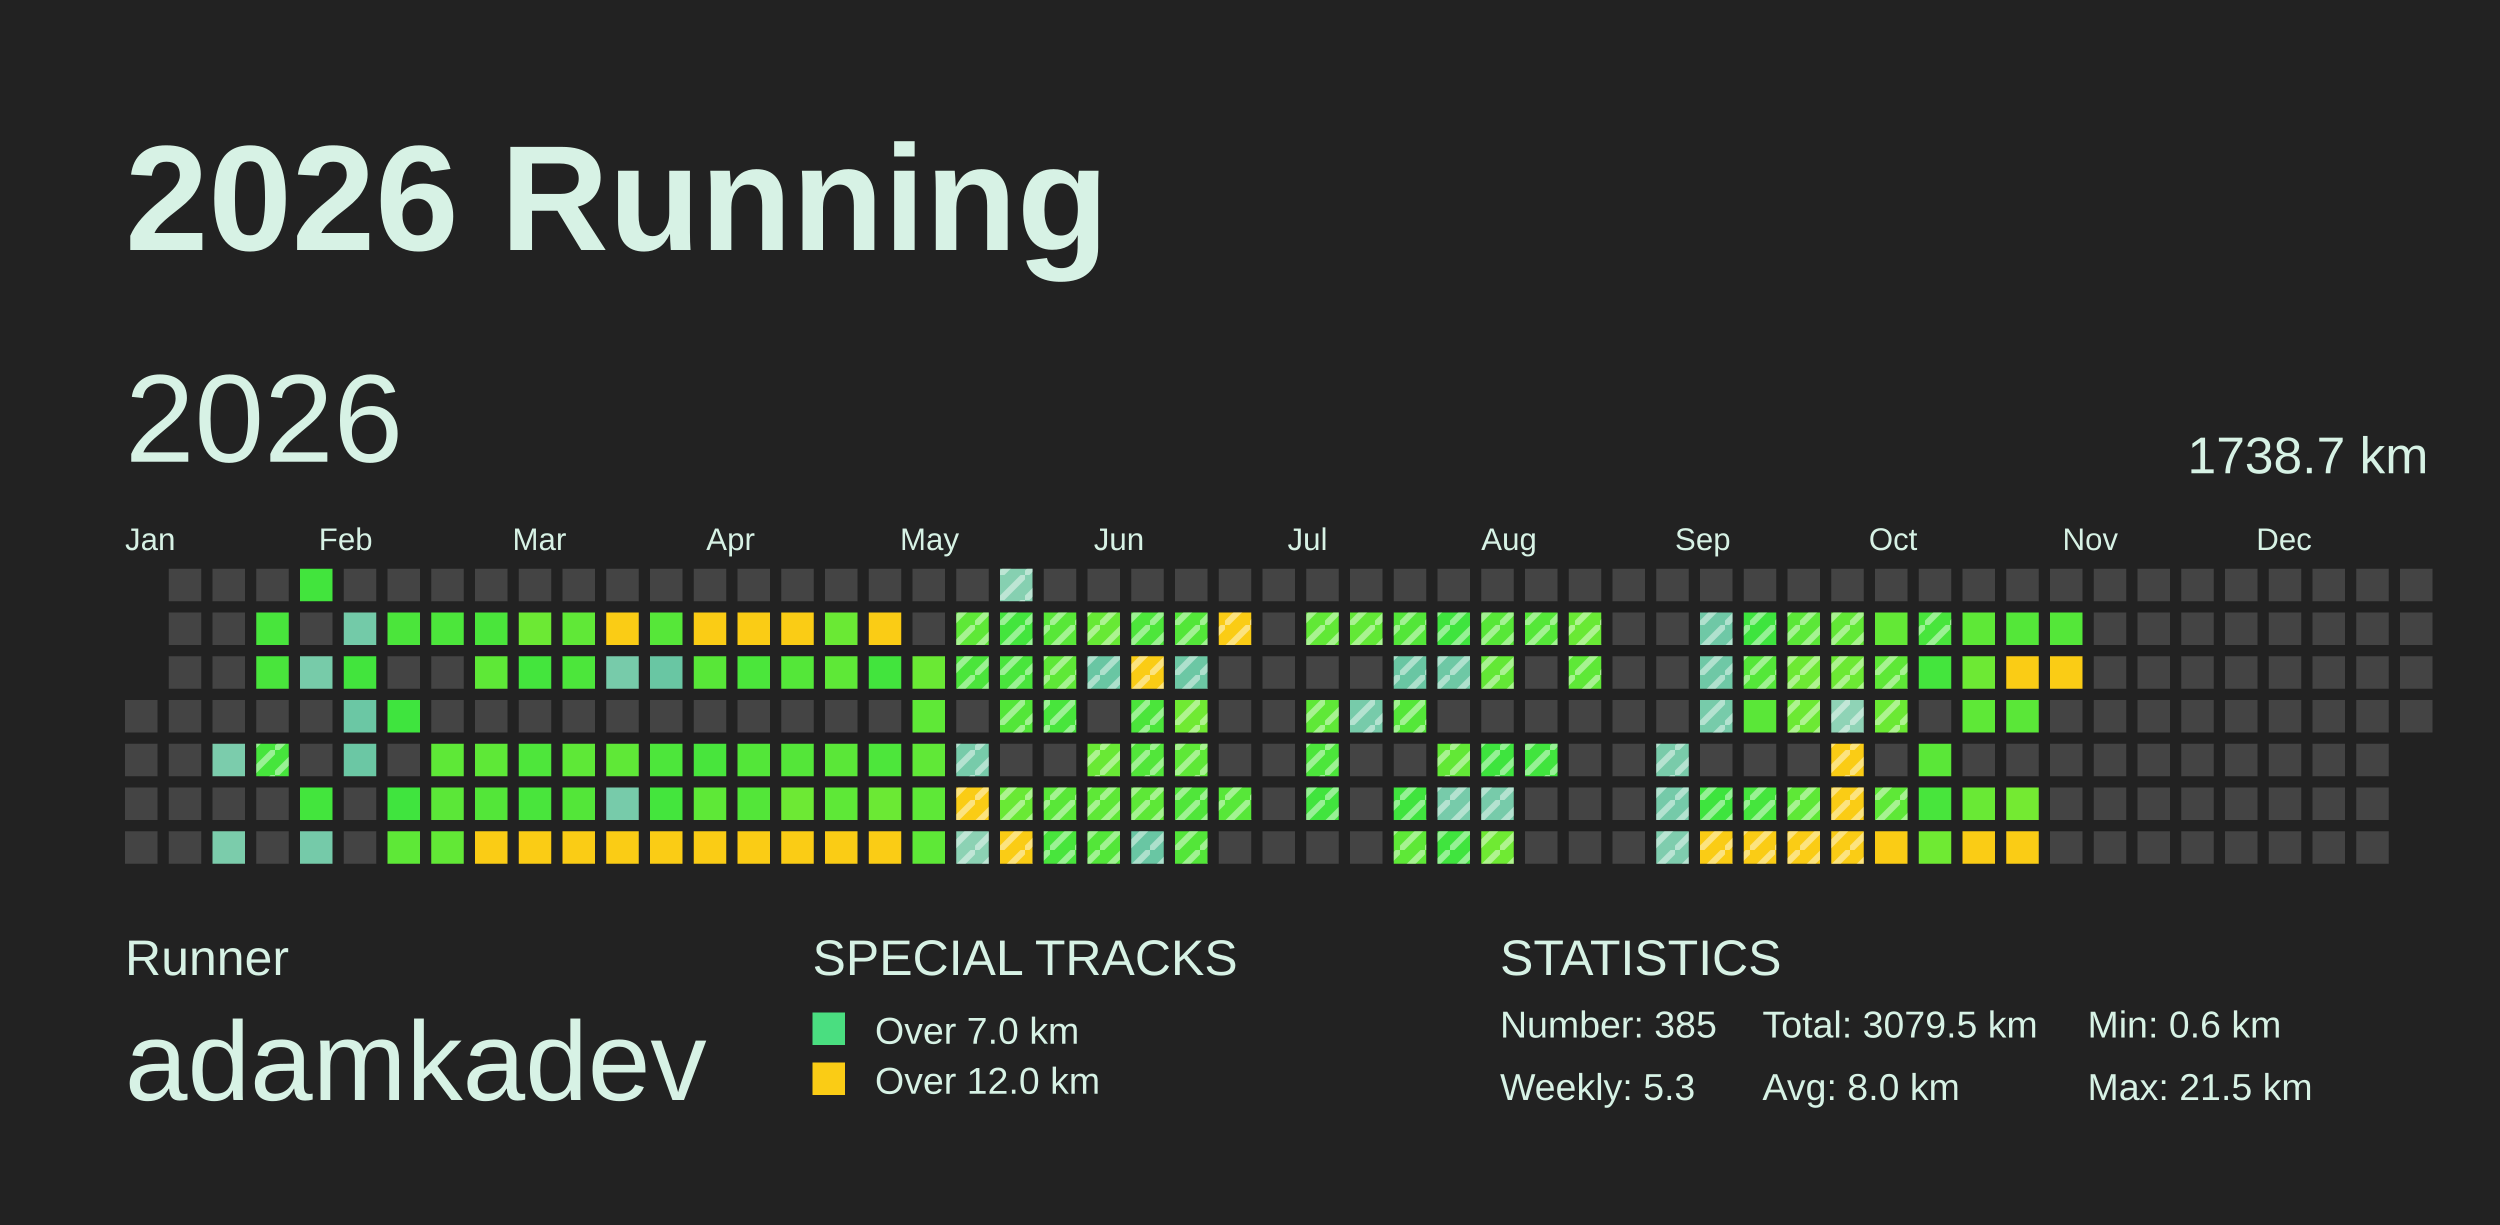
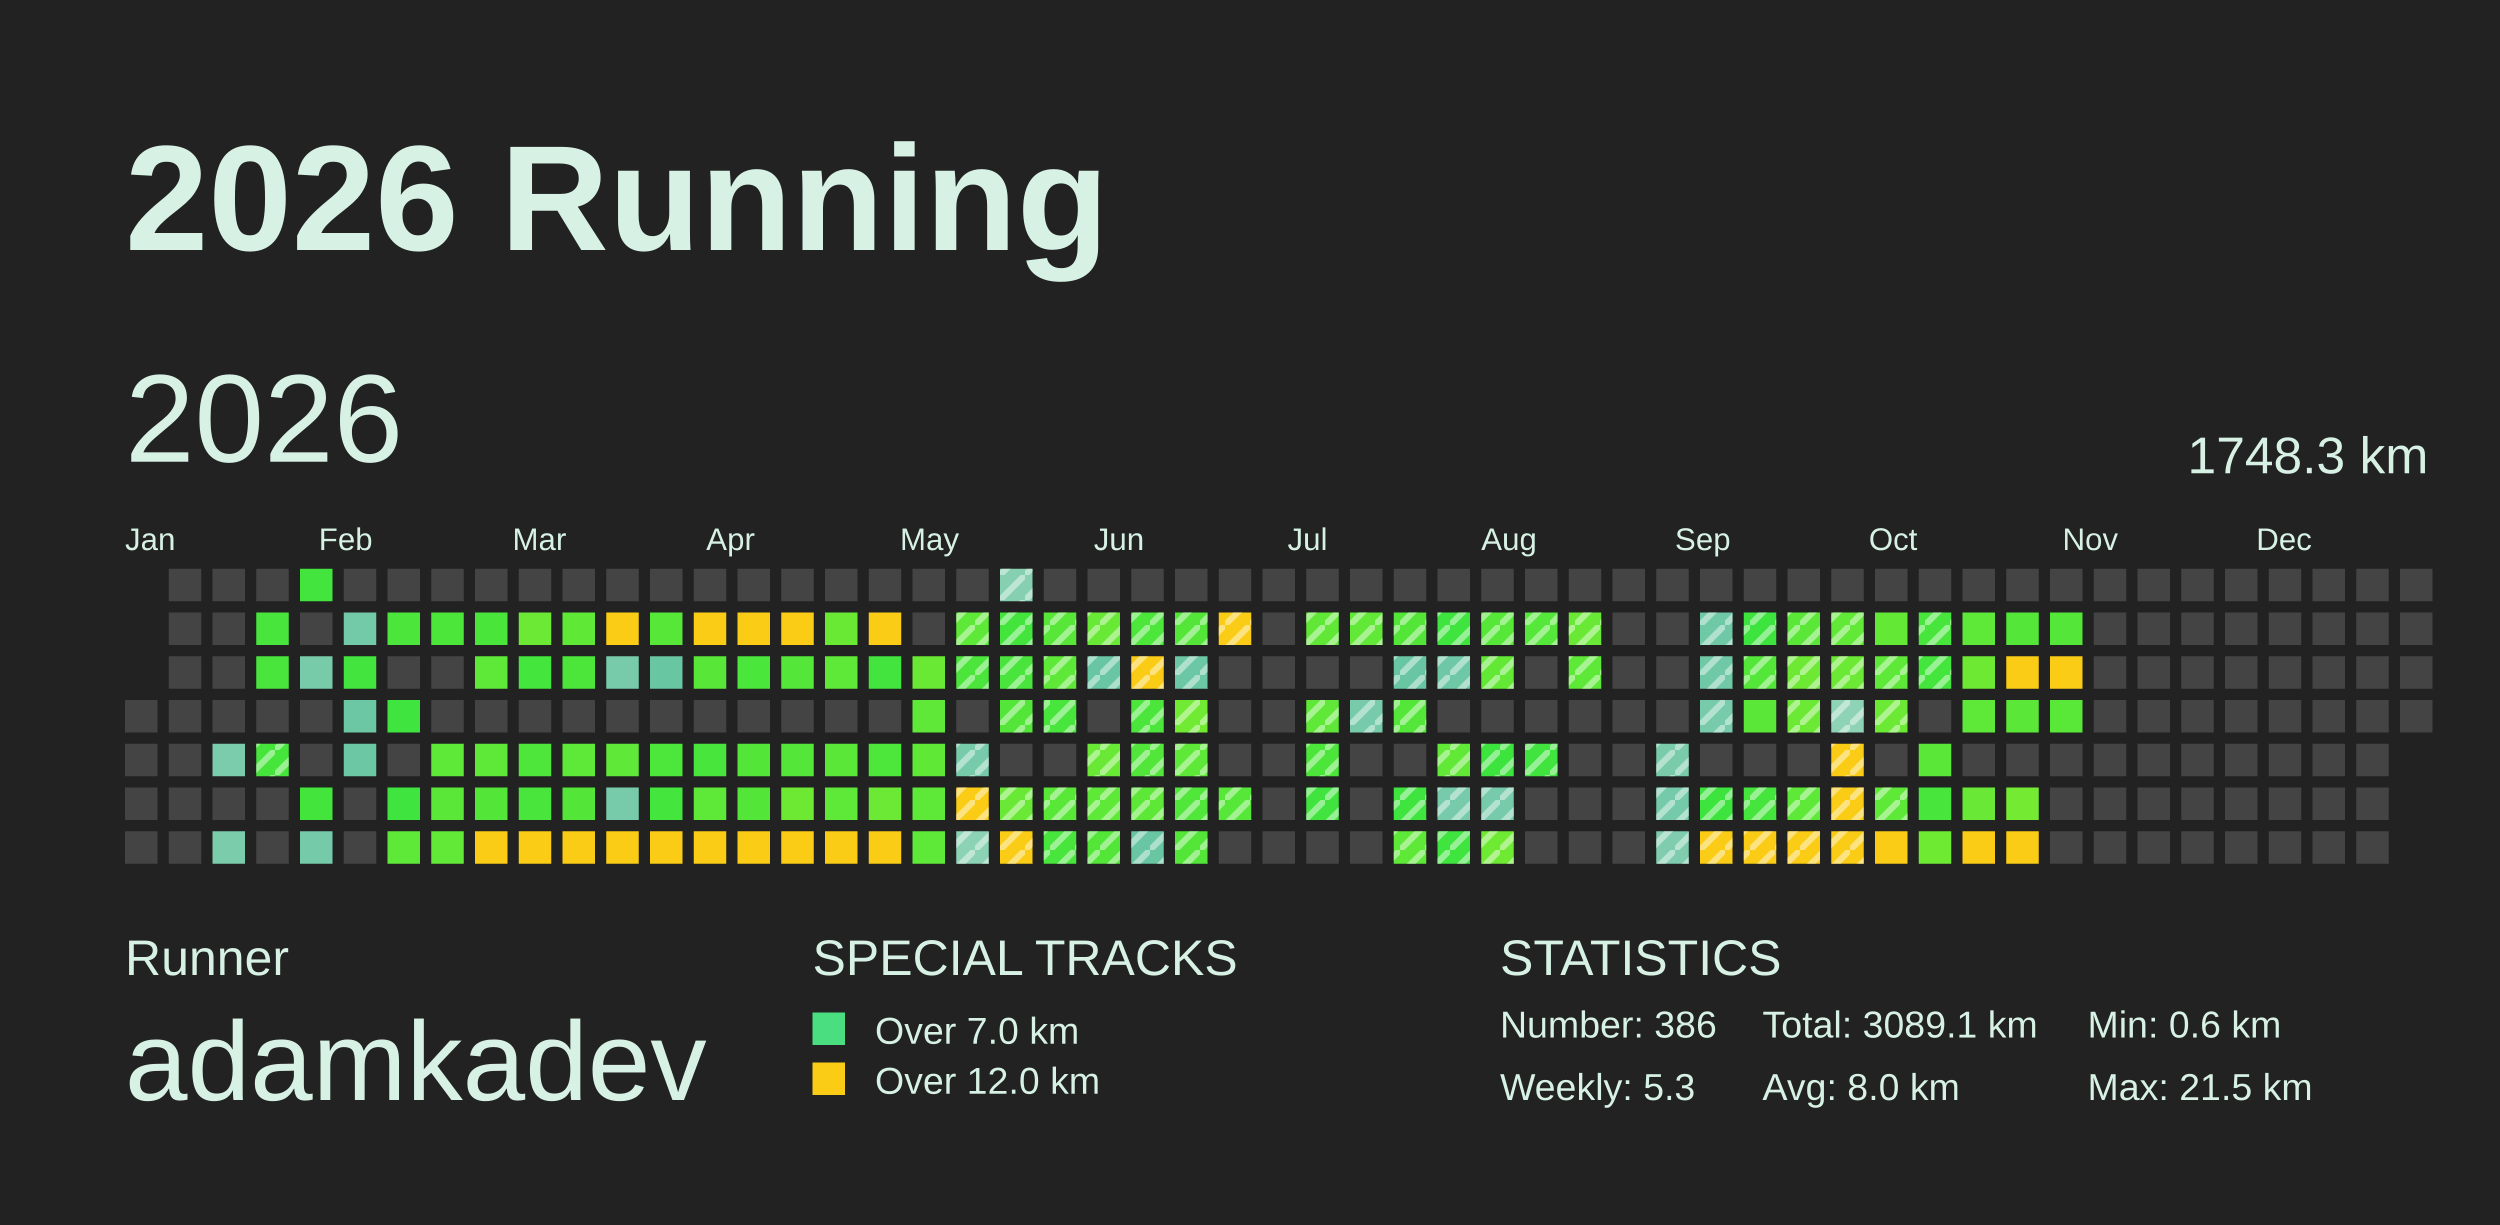
<svg xmlns="http://www.w3.org/2000/svg" baseProfile="full" height="98mm" version="1.1" viewBox="0,0,200,98" width="200mm">
  <defs>
    <pattern height="2" id="indoor-stripe" patternUnits="userSpaceOnUse" width="2">
      <line stroke="white" stroke-opacity="0.45" stroke-width="0.5" x1="0" x2="2" y1="2" y2="0" />
    </pattern>
  </defs>
  <rect fill="#222222" height="98" width="200" x="0" y="0" />
  <text fill="#D7F2E5" style="font-size:12px; font-family:Arial; font-weight:bold;" x="10" y="20">2026 Running</text>
  <text fill="#D7F2E5" style="font-size:4px; font-family:Arial" x="10" y="78">Runner</text>
  <text fill="#D7F2E5" style="font-size:9px; font-family:Arial" x="10" y="88">adamkadev</text>
  <text fill="#D7F2E5" style="font-size:4px; font-family:Arial" x="65" y="78">SPECIAL TRACKS</text>
  <rect fill="#4ADE80" height="2.6" width="2.6" x="65" y="81" />
  <text fill="#D7F2E5" style="font-size:3px; font-family:Arial" x="70" y="83.5">Over 7.0 km</text>
  <rect fill="#FACC15" height="2.6" width="2.6" x="65" y="85" />
  <text fill="#D7F2E5" style="font-size:3px; font-family:Arial" x="70" y="87.5">Over 12.0 km</text>
  <text fill="#D7F2E5" style="font-size:4px; font-family:Arial" x="120" y="78">STATISTICS</text>
-   <text fill="#D7F2E5" style="font-size:3px; font-family:Arial" x="120" y="83">Number: 385</text>
+   <text fill="#D7F2E5" style="font-size:3px; font-family:Arial" x="120" y="83">Number: 386</text>
  <text fill="#D7F2E5" style="font-size:3px; font-family:Arial" x="120" y="88">Weekly: 5.3</text>
-   <text fill="#D7F2E5" style="font-size:3px; font-family:Arial" x="141" y="83">Total: 3079.5 km</text>
+   <text fill="#D7F2E5" style="font-size:3px; font-family:Arial" x="141" y="83">Total: 3089.1 km</text>
  <text fill="#D7F2E5" style="font-size:3px; font-family:Arial" x="141" y="88">Avg: 8.0 km</text>
  <text fill="#D7F2E5" style="font-size:3px; font-family:Arial" x="167" y="83">Min: 0.6 km</text>
  <text fill="#D7F2E5" style="font-size:3px; font-family:Arial" x="167" y="88">Max: 21.5 km</text>
  <text dominant-baseline="hanging" fill="#D7F2E5" style="font-size:10.0px; font-family:Arial;" x="10" y="30">2026</text>
-   <text dominant-baseline="hanging" fill="#D7F2E5" style="font-size:4.125px; font-family:Arial;" x="175" y="35">1738.7 km</text>
+   <text dominant-baseline="hanging" fill="#D7F2E5" style="font-size:4.125px; font-family:Arial;" x="175" y="35">1748.3 km</text>
  <text fill="#D7F2E5" style="font-size:2.5px; font-family:Arial" x="10.0" y="44">Jan</text>
  <text fill="#D7F2E5" style="font-size:2.5px; font-family:Arial" x="25.5" y="44">Feb</text>
  <text fill="#D7F2E5" style="font-size:2.5px; font-family:Arial" x="41.0" y="44">Mar</text>
  <text fill="#D7F2E5" style="font-size:2.5px; font-family:Arial" x="56.5" y="44">Apr</text>
  <text fill="#D7F2E5" style="font-size:2.5px; font-family:Arial" x="72.0" y="44">May</text>
  <text fill="#D7F2E5" style="font-size:2.5px; font-family:Arial" x="87.5" y="44">Jun</text>
  <text fill="#D7F2E5" style="font-size:2.5px; font-family:Arial" x="103.0" y="44">Jul</text>
  <text fill="#D7F2E5" style="font-size:2.5px; font-family:Arial" x="118.5" y="44">Aug</text>
  <text fill="#D7F2E5" style="font-size:2.5px; font-family:Arial" x="134.0" y="44">Sep</text>
  <text fill="#D7F2E5" style="font-size:2.5px; font-family:Arial" x="149.5" y="44">Oct</text>
  <text fill="#D7F2E5" style="font-size:2.5px; font-family:Arial" x="165.0" y="44">Nov</text>
  <text fill="#D7F2E5" style="font-size:2.5px; font-family:Arial" x="180.5" y="44">Dec</text>
  <rect fill="#444444" height="2.6" width="2.6" x="10.0" y="56.0" />
  <rect fill="#444444" height="2.6" width="2.6" x="10.0" y="59.5" />
  <rect fill="#444444" height="2.6" width="2.6" x="10.0" y="63.0" />
  <rect fill="#444444" height="2.6" width="2.6" x="10.0" y="66.5" />
  <rect fill="#444444" height="2.6" width="2.6" x="13.5" y="45.5" />
  <rect fill="#444444" height="2.6" width="2.6" x="13.5" y="49.0" />
  <rect fill="#444444" height="2.6" width="2.6" x="13.5" y="52.5" />
  <rect fill="#444444" height="2.6" width="2.6" x="13.5" y="56.0" />
  <rect fill="#444444" height="2.6" width="2.6" x="13.5" y="59.5" />
  <rect fill="#444444" height="2.6" width="2.6" x="13.5" y="63.0" />
  <rect fill="#444444" height="2.6" width="2.6" x="13.5" y="66.5" />
  <rect fill="#444444" height="2.6" width="2.6" x="17.0" y="45.5" />
  <rect fill="#444444" height="2.6" width="2.6" x="17.0" y="49.0" />
  <rect fill="#444444" height="2.6" width="2.6" x="17.0" y="52.5" />
  <rect fill="#444444" height="2.6" width="2.6" x="17.0" y="56.0" />
  <rect fill="#7bccac" height="2.6" width="2.6" x="17.0" y="59.5" />
  <rect fill="#444444" height="2.6" width="2.6" x="17.0" y="63.0" />
  <rect fill="#7bccab" height="2.6" width="2.6" x="17.0" y="66.5" />
  <rect fill="#444444" height="2.6" width="2.6" x="20.5" y="45.5" />
  <rect fill="#48e53c" height="2.6" width="2.6" x="20.5" y="49.0" />
  <rect fill="#49e53c" height="2.6" width="2.6" x="20.5" y="52.5" />
  <rect fill="#444444" height="2.6" width="2.6" x="20.5" y="56.0" />
  <rect fill="#46e53c" height="2.6" width="2.6" x="20.5" y="59.5" />
  <rect fill="url(#indoor-stripe)" height="2.6" style="pointer-events: none;" width="2.6" x="20.5" y="59.5" />
  <rect fill="#444444" height="2.6" width="2.6" x="20.5" y="63.0" />
  <rect fill="#444444" height="2.6" width="2.6" x="20.5" y="66.5" />
  <rect fill="#42e43d" height="2.6" width="2.6" x="24.0" y="45.5" />
  <rect fill="#444444" height="2.6" width="2.6" x="24.0" y="49.0" />
  <rect fill="#77cba9" height="2.6" width="2.6" x="24.0" y="52.5" />
  <rect fill="#444444" height="2.6" width="2.6" x="24.0" y="56.0" />
  <rect fill="#444444" height="2.6" width="2.6" x="24.0" y="59.5" />
  <rect fill="#43e53d" height="2.6" width="2.6" x="24.0" y="63.0" />
  <rect fill="#75caa9" height="2.6" width="2.6" x="24.0" y="66.5" />
  <rect fill="#444444" height="2.6" width="2.6" x="27.5" y="45.5" />
  <rect fill="#73caa8" height="2.6" width="2.6" x="27.5" y="49.0" />
  <rect fill="#42e43d" height="2.6" width="2.6" x="27.5" y="52.5" />
  <rect fill="#6bc7a4" height="2.6" width="2.6" x="27.5" y="56.0" />
  <rect fill="#6bc7a4" height="2.6" width="2.6" x="27.5" y="59.5" />
  <rect fill="#444444" height="2.6" width="2.6" x="27.5" y="63.0" />
  <rect fill="#444444" height="2.6" width="2.6" x="27.5" y="66.5" />
  <rect fill="#444444" height="2.6" width="2.6" x="31.0" y="45.5" />
  <rect fill="#4be53b" height="2.6" width="2.6" x="31.0" y="49.0" />
  <rect fill="#444444" height="2.6" width="2.6" x="31.0" y="52.5" />
  <rect fill="#3fe43e" height="2.6" width="2.6" x="31.0" y="56.0" />
  <rect fill="#444444" height="2.6" width="2.6" x="31.0" y="59.5" />
  <rect fill="#40e43e" height="2.6" width="2.6" x="31.0" y="63.0" />
  <rect fill="#5ee837" height="2.6" width="2.6" x="31.0" y="66.5" />
  <rect fill="#444444" height="2.6" width="2.6" x="34.5" y="45.5" />
  <rect fill="#4ce63b" height="2.6" width="2.6" x="34.5" y="49.0" />
  <rect fill="#444444" height="2.6" width="2.6" x="34.5" y="52.5" />
  <rect fill="#444444" height="2.6" width="2.6" x="34.5" y="56.0" />
  <rect fill="#5ee837" height="2.6" width="2.6" x="34.5" y="59.5" />
  <rect fill="#5be738" height="2.6" width="2.6" x="34.5" y="63.0" />
  <rect fill="#62e836" height="2.6" width="2.6" x="34.5" y="66.5" />
  <rect fill="#444444" height="2.6" width="2.6" x="38.0" y="45.5" />
  <rect fill="#4ae53b" height="2.6" width="2.6" x="38.0" y="49.0" />
  <rect fill="#5ee837" height="2.6" width="2.6" x="38.0" y="52.5" />
  <rect fill="#444444" height="2.6" width="2.6" x="38.0" y="56.0" />
  <rect fill="#5ee837" height="2.6" width="2.6" x="38.0" y="59.5" />
  <rect fill="#53e639" height="2.6" width="2.6" x="38.0" y="63.0" />
  <rect fill="#FACC15" height="2.6" width="2.6" x="38.0" y="66.5" />
  <rect fill="#444444" height="2.6" width="2.6" x="41.5" y="45.5" />
  <rect fill="#6ce934" height="2.6" width="2.6" x="41.5" y="49.0" />
  <rect fill="#44e53d" height="2.6" width="2.6" x="41.5" y="52.5" />
  <rect fill="#444444" height="2.6" width="2.6" x="41.5" y="56.0" />
  <rect fill="#4ee63b" height="2.6" width="2.6" x="41.5" y="59.5" />
  <rect fill="#49e53c" height="2.6" width="2.6" x="41.5" y="63.0" />
  <rect fill="#FACC15" height="2.6" width="2.6" x="41.5" y="66.5" />
  <rect fill="#444444" height="2.6" width="2.6" x="45.0" y="45.5" />
  <rect fill="#60e837" height="2.6" width="2.6" x="45.0" y="49.0" />
  <rect fill="#4ce63b" height="2.6" width="2.6" x="45.0" y="52.5" />
  <rect fill="#444444" height="2.6" width="2.6" x="45.0" y="56.0" />
  <rect fill="#5ee837" height="2.6" width="2.6" x="45.0" y="59.5" />
  <rect fill="#53e639" height="2.6" width="2.6" x="45.0" y="63.0" />
  <rect fill="#FACC15" height="2.6" width="2.6" x="45.0" y="66.5" />
  <rect fill="#444444" height="2.6" width="2.6" x="48.5" y="45.5" />
  <rect fill="#FACC15" height="2.6" width="2.6" x="48.5" y="49.0" />
  <rect fill="#77cbaa" height="2.6" width="2.6" x="48.5" y="52.5" />
  <rect fill="#444444" height="2.6" width="2.6" x="48.5" y="56.0" />
  <rect fill="#5fe837" height="2.6" width="2.6" x="48.5" y="59.5" />
  <rect fill="#77cbaa" height="2.6" width="2.6" x="48.5" y="63.0" />
  <rect fill="#FACC15" height="2.6" width="2.6" x="48.5" y="66.5" />
  <rect fill="#444444" height="2.6" width="2.6" x="52.0" y="45.5" />
  <rect fill="#56e739" height="2.6" width="2.6" x="52.0" y="49.0" />
  <rect fill="#69c6a3" height="2.6" width="2.6" x="52.0" y="52.5" />
  <rect fill="#444444" height="2.6" width="2.6" x="52.0" y="56.0" />
  <rect fill="#4de63b" height="2.6" width="2.6" x="52.0" y="59.5" />
  <rect fill="#44e53d" height="2.6" width="2.6" x="52.0" y="63.0" />
  <rect fill="#FACC15" height="2.6" width="2.6" x="52.0" y="66.5" />
  <rect fill="#444444" height="2.6" width="2.6" x="55.5" y="45.5" />
  <rect fill="#FACC15" height="2.6" width="2.6" x="55.5" y="49.0" />
  <rect fill="#58e738" height="2.6" width="2.6" x="55.5" y="52.5" />
  <rect fill="#444444" height="2.6" width="2.6" x="55.5" y="56.0" />
  <rect fill="#48e53c" height="2.6" width="2.6" x="55.5" y="59.5" />
  <rect fill="#5ee837" height="2.6" width="2.6" x="55.5" y="63.0" />
  <rect fill="#FACC15" height="2.6" width="2.6" x="55.5" y="66.5" />
  <rect fill="#444444" height="2.6" width="2.6" x="59.0" y="45.5" />
  <rect fill="#FACC15" height="2.6" width="2.6" x="59.0" y="49.0" />
  <rect fill="#4be63b" height="2.6" width="2.6" x="59.0" y="52.5" />
  <rect fill="#444444" height="2.6" width="2.6" x="59.0" y="56.0" />
  <rect fill="#53e639" height="2.6" width="2.6" x="59.0" y="59.5" />
  <rect fill="#53e639" height="2.6" width="2.6" x="59.0" y="63.0" />
  <rect fill="#FACC15" height="2.6" width="2.6" x="59.0" y="66.5" />
  <rect fill="#444444" height="2.6" width="2.6" x="62.5" y="45.5" />
  <rect fill="#FACC15" height="2.6" width="2.6" x="62.5" y="49.0" />
  <rect fill="#54e739" height="2.6" width="2.6" x="62.5" y="52.5" />
  <rect fill="#444444" height="2.6" width="2.6" x="62.5" y="56.0" />
  <rect fill="#54e639" height="2.6" width="2.6" x="62.5" y="59.5" />
  <rect fill="#6de934" height="2.6" width="2.6" x="62.5" y="63.0" />
  <rect fill="#FACC15" height="2.6" width="2.6" x="62.5" y="66.5" />
  <rect fill="#444444" height="2.6" width="2.6" x="66.0" y="45.5" />
  <rect fill="#6ae934" height="2.6" width="2.6" x="66.0" y="49.0" />
  <rect fill="#5ee837" height="2.6" width="2.6" x="66.0" y="52.5" />
  <rect fill="#444444" height="2.6" width="2.6" x="66.0" y="56.0" />
  <rect fill="#5ae738" height="2.6" width="2.6" x="66.0" y="59.5" />
  <rect fill="#5ee837" height="2.6" width="2.6" x="66.0" y="63.0" />
  <rect fill="#FACC15" height="2.6" width="2.6" x="66.0" y="66.5" />
  <rect fill="#444444" height="2.6" width="2.6" x="69.5" y="45.5" />
  <rect fill="#FACC15" height="2.6" width="2.6" x="69.5" y="49.0" />
  <rect fill="#42e43d" height="2.6" width="2.6" x="69.5" y="52.5" />
  <rect fill="#444444" height="2.6" width="2.6" x="69.5" y="56.0" />
  <rect fill="#4de63b" height="2.6" width="2.6" x="69.5" y="59.5" />
  <rect fill="#6be934" height="2.6" width="2.6" x="69.5" y="63.0" />
  <rect fill="#FACC15" height="2.6" width="2.6" x="69.5" y="66.5" />
  <rect fill="#444444" height="2.6" width="2.6" x="73.0" y="45.5" />
  <rect fill="#444444" height="2.6" width="2.6" x="73.0" y="49.0" />
  <rect fill="#6ae934" height="2.6" width="2.6" x="73.0" y="52.5" />
  <rect fill="#5fe837" height="2.6" width="2.6" x="73.0" y="56.0" />
  <rect fill="#60e837" height="2.6" width="2.6" x="73.0" y="59.5" />
  <rect fill="#5ee837" height="2.6" width="2.6" x="73.0" y="63.0" />
  <rect fill="#5ee837" height="2.6" width="2.6" x="73.0" y="66.5" />
  <rect fill="#444444" height="2.6" width="2.6" x="76.5" y="45.5" />
  <rect fill="#5ee837" height="2.6" width="2.6" x="76.5" y="49.0" />
  <rect fill="url(#indoor-stripe)" height="2.6" style="pointer-events: none;" width="2.6" x="76.5" y="49.0" />
  <rect fill="#4be53b" height="2.6" width="2.6" x="76.5" y="52.5" />
  <rect fill="url(#indoor-stripe)" height="2.6" style="pointer-events: none;" width="2.6" x="76.5" y="52.5" />
  <rect fill="#444444" height="2.6" width="2.6" x="76.5" y="56.0" />
  <rect fill="#77cbaa" height="2.6" width="2.6" x="76.5" y="59.5" />
  <rect fill="url(#indoor-stripe)" height="2.6" style="pointer-events: none;" width="2.6" x="76.5" y="59.5" />
  <rect fill="#FACC15" height="2.6" width="2.6" x="76.5" y="63.0" />
  <rect fill="url(#indoor-stripe)" height="2.6" style="pointer-events: none;" width="2.6" x="76.5" y="63.0" />
  <rect fill="#8cd2b4" height="2.6" width="2.6" x="76.5" y="66.5" />
  <rect fill="url(#indoor-stripe)" height="2.6" style="pointer-events: none;" width="2.6" x="76.5" y="66.5" />
  <rect fill="#86d0b1" height="2.6" width="2.6" x="80.0" y="45.5" />
  <rect fill="url(#indoor-stripe)" height="2.6" style="pointer-events: none;" width="2.6" x="80.0" y="45.5" />
  <rect fill="#43e53d" height="2.6" width="2.6" x="80.0" y="49.0" />
  <rect fill="url(#indoor-stripe)" height="2.6" style="pointer-events: none;" width="2.6" x="80.0" y="49.0" />
  <rect fill="#49e53c" height="2.6" width="2.6" x="80.0" y="52.5" />
  <rect fill="url(#indoor-stripe)" height="2.6" style="pointer-events: none;" width="2.6" x="80.0" y="52.5" />
  <rect fill="#53e639" height="2.6" width="2.6" x="80.0" y="56.0" />
  <rect fill="url(#indoor-stripe)" height="2.6" style="pointer-events: none;" width="2.6" x="80.0" y="56.0" />
  <rect fill="#444444" height="2.6" width="2.6" x="80.0" y="59.5" />
  <rect fill="#69e935" height="2.6" width="2.6" x="80.0" y="63.0" />
  <rect fill="url(#indoor-stripe)" height="2.6" style="pointer-events: none;" width="2.6" x="80.0" y="63.0" />
  <rect fill="#FACC15" height="2.6" width="2.6" x="80.0" y="66.5" />
  <rect fill="url(#indoor-stripe)" height="2.6" style="pointer-events: none;" width="2.6" x="80.0" y="66.5" />
  <rect fill="#444444" height="2.6" width="2.6" x="83.5" y="45.5" />
  <rect fill="#58e738" height="2.6" width="2.6" x="83.5" y="49.0" />
  <rect fill="url(#indoor-stripe)" height="2.6" style="pointer-events: none;" width="2.6" x="83.5" y="49.0" />
  <rect fill="#5ee837" height="2.6" width="2.6" x="83.5" y="52.5" />
  <rect fill="url(#indoor-stripe)" height="2.6" style="pointer-events: none;" width="2.6" x="83.5" y="52.5" />
  <rect fill="#48e53c" height="2.6" width="2.6" x="83.5" y="56.0" />
  <rect fill="url(#indoor-stripe)" height="2.6" style="pointer-events: none;" width="2.6" x="83.5" y="56.0" />
  <rect fill="#444444" height="2.6" width="2.6" x="83.5" y="59.5" />
  <rect fill="#59e738" height="2.6" width="2.6" x="83.5" y="63.0" />
  <rect fill="url(#indoor-stripe)" height="2.6" style="pointer-events: none;" width="2.6" x="83.5" y="63.0" />
  <rect fill="#48e53c" height="2.6" width="2.6" x="83.5" y="66.5" />
  <rect fill="url(#indoor-stripe)" height="2.6" style="pointer-events: none;" width="2.6" x="83.5" y="66.5" />
  <rect fill="#444444" height="2.6" width="2.6" x="87.0" y="45.5" />
  <rect fill="#67e935" height="2.6" width="2.6" x="87.0" y="49.0" />
  <rect fill="url(#indoor-stripe)" height="2.6" style="pointer-events: none;" width="2.6" x="87.0" y="49.0" />
  <rect fill="#69c6a3" height="2.6" width="2.6" x="87.0" y="52.5" />
  <rect fill="url(#indoor-stripe)" height="2.6" style="pointer-events: none;" width="2.6" x="87.0" y="52.5" />
  <rect fill="#444444" height="2.6" width="2.6" x="87.0" y="56.0" />
  <rect fill="#69e935" height="2.6" width="2.6" x="87.0" y="59.5" />
  <rect fill="url(#indoor-stripe)" height="2.6" style="pointer-events: none;" width="2.6" x="87.0" y="59.5" />
  <rect fill="#5ee837" height="2.6" width="2.6" x="87.0" y="63.0" />
  <rect fill="url(#indoor-stripe)" height="2.6" style="pointer-events: none;" width="2.6" x="87.0" y="63.0" />
  <rect fill="#53e639" height="2.6" width="2.6" x="87.0" y="66.5" />
  <rect fill="url(#indoor-stripe)" height="2.6" style="pointer-events: none;" width="2.6" x="87.0" y="66.5" />
  <rect fill="#444444" height="2.6" width="2.6" x="90.5" y="45.5" />
  <rect fill="#4de63b" height="2.6" width="2.6" x="90.5" y="49.0" />
  <rect fill="url(#indoor-stripe)" height="2.6" style="pointer-events: none;" width="2.6" x="90.5" y="49.0" />
  <rect fill="#FACC15" height="2.6" width="2.6" x="90.5" y="52.5" />
  <rect fill="url(#indoor-stripe)" height="2.6" style="pointer-events: none;" width="2.6" x="90.5" y="52.5" />
  <rect fill="#4be53b" height="2.6" width="2.6" x="90.5" y="56.0" />
  <rect fill="url(#indoor-stripe)" height="2.6" style="pointer-events: none;" width="2.6" x="90.5" y="56.0" />
  <rect fill="#52e63a" height="2.6" width="2.6" x="90.5" y="59.5" />
  <rect fill="url(#indoor-stripe)" height="2.6" style="pointer-events: none;" width="2.6" x="90.5" y="59.5" />
  <rect fill="#5de837" height="2.6" width="2.6" x="90.5" y="63.0" />
  <rect fill="url(#indoor-stripe)" height="2.6" style="pointer-events: none;" width="2.6" x="90.5" y="63.0" />
  <rect fill="#69c6a3" height="2.6" width="2.6" x="90.5" y="66.5" />
  <rect fill="url(#indoor-stripe)" height="2.6" style="pointer-events: none;" width="2.6" x="90.5" y="66.5" />
  <rect fill="#444444" height="2.6" width="2.6" x="94.0" y="45.5" />
  <rect fill="#53e639" height="2.6" width="2.6" x="94.0" y="49.0" />
  <rect fill="url(#indoor-stripe)" height="2.6" style="pointer-events: none;" width="2.6" x="94.0" y="49.0" />
  <rect fill="#6cc7a4" height="2.6" width="2.6" x="94.0" y="52.5" />
  <rect fill="url(#indoor-stripe)" height="2.6" style="pointer-events: none;" width="2.6" x="94.0" y="52.5" />
  <rect fill="#70ea33" height="2.6" width="2.6" x="94.0" y="56.0" />
  <rect fill="url(#indoor-stripe)" height="2.6" style="pointer-events: none;" width="2.6" x="94.0" y="56.0" />
  <rect fill="#5ee837" height="2.6" width="2.6" x="94.0" y="59.5" />
  <rect fill="url(#indoor-stripe)" height="2.6" style="pointer-events: none;" width="2.6" x="94.0" y="59.5" />
  <rect fill="#50e63a" height="2.6" width="2.6" x="94.0" y="63.0" />
  <rect fill="url(#indoor-stripe)" height="2.6" style="pointer-events: none;" width="2.6" x="94.0" y="63.0" />
  <rect fill="#53e639" height="2.6" width="2.6" x="94.0" y="66.5" />
  <rect fill="url(#indoor-stripe)" height="2.6" style="pointer-events: none;" width="2.6" x="94.0" y="66.5" />
  <rect fill="#444444" height="2.6" width="2.6" x="97.5" y="45.5" />
  <rect fill="#FACC15" height="2.6" width="2.6" x="97.5" y="49.0" />
  <rect fill="url(#indoor-stripe)" height="2.6" style="pointer-events: none;" width="2.6" x="97.5" y="49.0" />
  <rect fill="#444444" height="2.6" width="2.6" x="97.5" y="52.5" />
  <rect fill="#444444" height="2.6" width="2.6" x="97.5" y="56.0" />
  <rect fill="#444444" height="2.6" width="2.6" x="97.5" y="59.5" />
  <rect fill="#57e739" height="2.6" width="2.6" x="97.5" y="63.0" />
  <rect fill="url(#indoor-stripe)" height="2.6" style="pointer-events: none;" width="2.6" x="97.5" y="63.0" />
  <rect fill="#444444" height="2.6" width="2.6" x="97.5" y="66.5" />
  <rect fill="#444444" height="2.6" width="2.6" x="101.0" y="45.5" />
  <rect fill="#444444" height="2.6" width="2.6" x="101.0" y="49.0" />
  <rect fill="#444444" height="2.6" width="2.6" x="101.0" y="52.5" />
  <rect fill="#444444" height="2.6" width="2.6" x="101.0" y="56.0" />
  <rect fill="#444444" height="2.6" width="2.6" x="101.0" y="59.5" />
  <rect fill="#444444" height="2.6" width="2.6" x="101.0" y="63.0" />
  <rect fill="#444444" height="2.6" width="2.6" x="101.0" y="66.5" />
  <rect fill="#444444" height="2.6" width="2.6" x="104.5" y="45.5" />
  <rect fill="#61e836" height="2.6" width="2.6" x="104.5" y="49.0" />
  <rect fill="url(#indoor-stripe)" height="2.6" style="pointer-events: none;" width="2.6" x="104.5" y="49.0" />
  <rect fill="#444444" height="2.6" width="2.6" x="104.5" y="52.5" />
  <rect fill="#5fe837" height="2.6" width="2.6" x="104.5" y="56.0" />
  <rect fill="url(#indoor-stripe)" height="2.6" style="pointer-events: none;" width="2.6" x="104.5" y="56.0" />
  <rect fill="#4ce63b" height="2.6" width="2.6" x="104.5" y="59.5" />
  <rect fill="url(#indoor-stripe)" height="2.6" style="pointer-events: none;" width="2.6" x="104.5" y="59.5" />
  <rect fill="#41e43e" height="2.6" width="2.6" x="104.5" y="63.0" />
  <rect fill="url(#indoor-stripe)" height="2.6" style="pointer-events: none;" width="2.6" x="104.5" y="63.0" />
  <rect fill="#444444" height="2.6" width="2.6" x="104.5" y="66.5" />
  <rect fill="#444444" height="2.6" width="2.6" x="108.0" y="45.5" />
  <rect fill="#62e836" height="2.6" width="2.6" x="108.0" y="49.0" />
  <rect fill="url(#indoor-stripe)" height="2.6" style="pointer-events: none;" width="2.6" x="108.0" y="49.0" />
  <rect fill="#444444" height="2.6" width="2.6" x="108.0" y="52.5" />
  <rect fill="#77cbaa" height="2.6" width="2.6" x="108.0" y="56.0" />
  <rect fill="url(#indoor-stripe)" height="2.6" style="pointer-events: none;" width="2.6" x="108.0" y="56.0" />
  <rect fill="#444444" height="2.6" width="2.6" x="108.0" y="59.5" />
  <rect fill="#444444" height="2.6" width="2.6" x="108.0" y="63.0" />
  <rect fill="#444444" height="2.6" width="2.6" x="108.0" y="66.5" />
  <rect fill="#444444" height="2.6" width="2.6" x="111.5" y="45.5" />
  <rect fill="#53e639" height="2.6" width="2.6" x="111.5" y="49.0" />
  <rect fill="url(#indoor-stripe)" height="2.6" style="pointer-events: none;" width="2.6" x="111.5" y="49.0" />
  <rect fill="#69c6a3" height="2.6" width="2.6" x="111.5" y="52.5" />
  <rect fill="url(#indoor-stripe)" height="2.6" style="pointer-events: none;" width="2.6" x="111.5" y="52.5" />
  <rect fill="#54e739" height="2.6" width="2.6" x="111.5" y="56.0" />
  <rect fill="url(#indoor-stripe)" height="2.6" style="pointer-events: none;" width="2.6" x="111.5" y="56.0" />
  <rect fill="#444444" height="2.6" width="2.6" x="111.5" y="59.5" />
  <rect fill="#40e43e" height="2.6" width="2.6" x="111.5" y="63.0" />
  <rect fill="url(#indoor-stripe)" height="2.6" style="pointer-events: none;" width="2.6" x="111.5" y="63.0" />
  <rect fill="#5ee837" height="2.6" width="2.6" x="111.5" y="66.5" />
  <rect fill="url(#indoor-stripe)" height="2.6" style="pointer-events: none;" width="2.6" x="111.5" y="66.5" />
  <rect fill="#444444" height="2.6" width="2.6" x="115.0" y="45.5" />
  <rect fill="#3fe43e" height="2.6" width="2.6" x="115.0" y="49.0" />
  <rect fill="url(#indoor-stripe)" height="2.6" style="pointer-events: none;" width="2.6" x="115.0" y="49.0" />
  <rect fill="#6ec8a5" height="2.6" width="2.6" x="115.0" y="52.5" />
  <rect fill="url(#indoor-stripe)" height="2.6" style="pointer-events: none;" width="2.6" x="115.0" y="52.5" />
  <rect fill="#444444" height="2.6" width="2.6" x="115.0" y="56.0" />
  <rect fill="#62e836" height="2.6" width="2.6" x="115.0" y="59.5" />
  <rect fill="url(#indoor-stripe)" height="2.6" style="pointer-events: none;" width="2.6" x="115.0" y="59.5" />
  <rect fill="#77cbaa" height="2.6" width="2.6" x="115.0" y="63.0" />
  <rect fill="url(#indoor-stripe)" height="2.6" style="pointer-events: none;" width="2.6" x="115.0" y="63.0" />
  <rect fill="#40e43e" height="2.6" width="2.6" x="115.0" y="66.5" />
  <rect fill="url(#indoor-stripe)" height="2.6" style="pointer-events: none;" width="2.6" x="115.0" y="66.5" />
  <rect fill="#444444" height="2.6" width="2.6" x="118.5" y="45.5" />
  <rect fill="#57e738" height="2.6" width="2.6" x="118.5" y="49.0" />
  <rect fill="url(#indoor-stripe)" height="2.6" style="pointer-events: none;" width="2.6" x="118.5" y="49.0" />
  <rect fill="#63e836" height="2.6" width="2.6" x="118.5" y="52.5" />
  <rect fill="url(#indoor-stripe)" height="2.6" style="pointer-events: none;" width="2.6" x="118.5" y="52.5" />
  <rect fill="#444444" height="2.6" width="2.6" x="118.5" y="56.0" />
  <rect fill="#3ee43e" height="2.6" width="2.6" x="118.5" y="59.5" />
  <rect fill="url(#indoor-stripe)" height="2.6" style="pointer-events: none;" width="2.6" x="118.5" y="59.5" />
  <rect fill="#77cbaa" height="2.6" width="2.6" x="118.5" y="63.0" />
  <rect fill="url(#indoor-stripe)" height="2.6" style="pointer-events: none;" width="2.6" x="118.5" y="63.0" />
  <rect fill="#6fea33" height="2.6" width="2.6" x="118.5" y="66.5" />
  <rect fill="url(#indoor-stripe)" height="2.6" style="pointer-events: none;" width="2.6" x="118.5" y="66.5" />
  <rect fill="#444444" height="2.6" width="2.6" x="122.0" y="45.5" />
  <rect fill="#55e739" height="2.6" width="2.6" x="122.0" y="49.0" />
  <rect fill="url(#indoor-stripe)" height="2.6" style="pointer-events: none;" width="2.6" x="122.0" y="49.0" />
  <rect fill="#444444" height="2.6" width="2.6" x="122.0" y="52.5" />
  <rect fill="#444444" height="2.6" width="2.6" x="122.0" y="56.0" />
  <rect fill="#41e43e" height="2.6" width="2.6" x="122.0" y="59.5" />
  <rect fill="url(#indoor-stripe)" height="2.6" style="pointer-events: none;" width="2.6" x="122.0" y="59.5" />
  <rect fill="#444444" height="2.6" width="2.6" x="122.0" y="63.0" />
  <rect fill="#444444" height="2.6" width="2.6" x="122.0" y="66.5" />
  <rect fill="#444444" height="2.6" width="2.6" x="125.5" y="45.5" />
  <rect fill="#69e935" height="2.6" width="2.6" x="125.5" y="49.0" />
  <rect fill="url(#indoor-stripe)" height="2.6" style="pointer-events: none;" width="2.6" x="125.5" y="49.0" />
  <rect fill="#5ee837" height="2.6" width="2.6" x="125.5" y="52.5" />
  <rect fill="url(#indoor-stripe)" height="2.6" style="pointer-events: none;" width="2.6" x="125.5" y="52.5" />
  <rect fill="#444444" height="2.6" width="2.6" x="125.5" y="56.0" />
  <rect fill="#444444" height="2.6" width="2.6" x="125.5" y="59.5" />
  <rect fill="#444444" height="2.6" width="2.6" x="125.5" y="63.0" />
  <rect fill="#444444" height="2.6" width="2.6" x="125.5" y="66.5" />
  <rect fill="#444444" height="2.6" width="2.6" x="129.0" y="45.5" />
  <rect fill="#444444" height="2.6" width="2.6" x="129.0" y="49.0" />
  <rect fill="#444444" height="2.6" width="2.6" x="129.0" y="52.5" />
  <rect fill="#444444" height="2.6" width="2.6" x="129.0" y="56.0" />
  <rect fill="#444444" height="2.6" width="2.6" x="129.0" y="59.5" />
  <rect fill="#444444" height="2.6" width="2.6" x="129.0" y="63.0" />
  <rect fill="#444444" height="2.6" width="2.6" x="129.0" y="66.5" />
  <rect fill="#444444" height="2.6" width="2.6" x="132.5" y="45.5" />
  <rect fill="#444444" height="2.6" width="2.6" x="132.5" y="49.0" />
  <rect fill="#444444" height="2.6" width="2.6" x="132.5" y="52.5" />
  <rect fill="#444444" height="2.6" width="2.6" x="132.5" y="56.0" />
  <rect fill="#79cbaa" height="2.6" width="2.6" x="132.5" y="59.5" />
  <rect fill="url(#indoor-stripe)" height="2.6" style="pointer-events: none;" width="2.6" x="132.5" y="59.5" />
  <rect fill="#75caa9" height="2.6" width="2.6" x="132.5" y="63.0" />
  <rect fill="url(#indoor-stripe)" height="2.6" style="pointer-events: none;" width="2.6" x="132.5" y="63.0" />
  <rect fill="#7fcdae" height="2.6" width="2.6" x="132.5" y="66.5" />
  <rect fill="url(#indoor-stripe)" height="2.6" style="pointer-events: none;" width="2.6" x="132.5" y="66.5" />
  <rect fill="#444444" height="2.6" width="2.6" x="136.0" y="45.5" />
  <rect fill="#6fc8a6" height="2.6" width="2.6" x="136.0" y="49.0" />
  <rect fill="url(#indoor-stripe)" height="2.6" style="pointer-events: none;" width="2.6" x="136.0" y="49.0" />
  <rect fill="#6fc8a6" height="2.6" width="2.6" x="136.0" y="52.5" />
  <rect fill="url(#indoor-stripe)" height="2.6" style="pointer-events: none;" width="2.6" x="136.0" y="52.5" />
  <rect fill="#77cbaa" height="2.6" width="2.6" x="136.0" y="56.0" />
  <rect fill="url(#indoor-stripe)" height="2.6" style="pointer-events: none;" width="2.6" x="136.0" y="56.0" />
  <rect fill="#444444" height="2.6" width="2.6" x="136.0" y="59.5" />
  <rect fill="#3ee43e" height="2.6" width="2.6" x="136.0" y="63.0" />
  <rect fill="url(#indoor-stripe)" height="2.6" style="pointer-events: none;" width="2.6" x="136.0" y="63.0" />
  <rect fill="#FACC15" height="2.6" width="2.6" x="136.0" y="66.5" />
  <rect fill="url(#indoor-stripe)" height="2.6" style="pointer-events: none;" width="2.6" x="136.0" y="66.5" />
  <rect fill="#444444" height="2.6" width="2.6" x="139.5" y="45.5" />
  <rect fill="#3ee43e" height="2.6" width="2.6" x="139.5" y="49.0" />
  <rect fill="url(#indoor-stripe)" height="2.6" style="pointer-events: none;" width="2.6" x="139.5" y="49.0" />
  <rect fill="#54e739" height="2.6" width="2.6" x="139.5" y="52.5" />
  <rect fill="url(#indoor-stripe)" height="2.6" style="pointer-events: none;" width="2.6" x="139.5" y="52.5" />
  <rect fill="#5ae738" height="2.6" width="2.6" x="139.5" y="56.0" />
  <rect fill="#444444" height="2.6" width="2.6" x="139.5" y="59.5" />
  <rect fill="#45e53d" height="2.6" width="2.6" x="139.5" y="63.0" />
  <rect fill="url(#indoor-stripe)" height="2.6" style="pointer-events: none;" width="2.6" x="139.5" y="63.0" />
  <rect fill="#FACC15" height="2.6" width="2.6" x="139.5" y="66.5" />
  <rect fill="url(#indoor-stripe)" height="2.6" style="pointer-events: none;" width="2.6" x="139.5" y="66.5" />
  <rect fill="#444444" height="2.6" width="2.6" x="143.0" y="45.5" />
  <rect fill="#5be738" height="2.6" width="2.6" x="143.0" y="49.0" />
  <rect fill="url(#indoor-stripe)" height="2.6" style="pointer-events: none;" width="2.6" x="143.0" y="49.0" />
  <rect fill="#6de934" height="2.6" width="2.6" x="143.0" y="52.5" />
  <rect fill="url(#indoor-stripe)" height="2.6" style="pointer-events: none;" width="2.6" x="143.0" y="52.5" />
  <rect fill="#6ce934" height="2.6" width="2.6" x="143.0" y="56.0" />
  <rect fill="url(#indoor-stripe)" height="2.6" style="pointer-events: none;" width="2.6" x="143.0" y="56.0" />
  <rect fill="#444444" height="2.6" width="2.6" x="143.0" y="59.5" />
  <rect fill="#5ee837" height="2.6" width="2.6" x="143.0" y="63.0" />
  <rect fill="url(#indoor-stripe)" height="2.6" style="pointer-events: none;" width="2.6" x="143.0" y="63.0" />
  <rect fill="#FACC15" height="2.6" width="2.6" x="143.0" y="66.5" />
  <rect fill="url(#indoor-stripe)" height="2.6" style="pointer-events: none;" width="2.6" x="143.0" y="66.5" />
  <rect fill="#444444" height="2.6" width="2.6" x="146.5" y="45.5" />
  <rect fill="#62e836" height="2.6" width="2.6" x="146.5" y="49.0" />
  <rect fill="url(#indoor-stripe)" height="2.6" style="pointer-events: none;" width="2.6" x="146.5" y="49.0" />
  <rect fill="#6ce934" height="2.6" width="2.6" x="146.5" y="52.5" />
  <rect fill="url(#indoor-stripe)" height="2.6" style="pointer-events: none;" width="2.6" x="146.5" y="52.5" />
  <rect fill="#8fd3b6" height="2.6" width="2.6" x="146.5" y="56.0" />
  <rect fill="url(#indoor-stripe)" height="2.6" style="pointer-events: none;" width="2.6" x="146.5" y="56.0" />
  <rect fill="#FACC15" height="2.6" width="2.6" x="146.5" y="59.5" />
  <rect fill="url(#indoor-stripe)" height="2.6" style="pointer-events: none;" width="2.6" x="146.5" y="59.5" />
  <rect fill="#FACC15" height="2.6" width="2.6" x="146.5" y="63.0" />
  <rect fill="url(#indoor-stripe)" height="2.6" style="pointer-events: none;" width="2.6" x="146.5" y="63.0" />
  <rect fill="#FACC15" height="2.6" width="2.6" x="146.5" y="66.5" />
  <rect fill="url(#indoor-stripe)" height="2.6" style="pointer-events: none;" width="2.6" x="146.5" y="66.5" />
  <rect fill="#444444" height="2.6" width="2.6" x="150.0" y="45.5" />
  <rect fill="#63e836" height="2.6" width="2.6" x="150.0" y="49.0" />
  <rect fill="#5ee837" height="2.6" width="2.6" x="150.0" y="52.5" />
  <rect fill="url(#indoor-stripe)" height="2.6" style="pointer-events: none;" width="2.6" x="150.0" y="52.5" />
  <rect fill="#6be934" height="2.6" width="2.6" x="150.0" y="56.0" />
  <rect fill="url(#indoor-stripe)" height="2.6" style="pointer-events: none;" width="2.6" x="150.0" y="56.0" />
  <rect fill="#444444" height="2.6" width="2.6" x="150.0" y="59.5" />
  <rect fill="#5ee837" height="2.6" width="2.6" x="150.0" y="63.0" />
  <rect fill="url(#indoor-stripe)" height="2.6" style="pointer-events: none;" width="2.6" x="150.0" y="63.0" />
  <rect fill="#FACC15" height="2.6" width="2.6" x="150.0" y="66.5" />
  <rect fill="#444444" height="2.6" width="2.6" x="153.5" y="45.5" />
  <rect fill="#48e53c" height="2.6" width="2.6" x="153.5" y="49.0" />
  <rect fill="url(#indoor-stripe)" height="2.6" style="pointer-events: none;" width="2.6" x="153.5" y="49.0" />
  <rect fill="#44e53d" height="2.6" width="2.6" x="153.5" y="52.5" />
+   <rect fill="url(#indoor-stripe)" height="2.6" style="pointer-events: none;" width="2.6" x="153.5" y="52.5" />
  <rect fill="#444444" height="2.6" width="2.6" x="153.5" y="56.0" />
  <rect fill="#5ae738" height="2.6" width="2.6" x="153.5" y="59.5" />
  <rect fill="#48e53c" height="2.6" width="2.6" x="153.5" y="63.0" />
  <rect fill="#6fea33" height="2.6" width="2.6" x="153.5" y="66.5" />
  <rect fill="#444444" height="2.6" width="2.6" x="157.0" y="45.5" />
  <rect fill="#5ee837" height="2.6" width="2.6" x="157.0" y="49.0" />
  <rect fill="#6de934" height="2.6" width="2.6" x="157.0" y="52.5" />
  <rect fill="#5ee837" height="2.6" width="2.6" x="157.0" y="56.0" />
  <rect fill="#444444" height="2.6" width="2.6" x="157.0" y="59.5" />
  <rect fill="#69e935" height="2.6" width="2.6" x="157.0" y="63.0" />
  <rect fill="#FACC15" height="2.6" width="2.6" x="157.0" y="66.5" />
  <rect fill="#444444" height="2.6" width="2.6" x="160.5" y="45.5" />
  <rect fill="#54e739" height="2.6" width="2.6" x="160.5" y="49.0" />
  <rect fill="#FACC15" height="2.6" width="2.6" x="160.5" y="52.5" />
  <rect fill="#5ae738" height="2.6" width="2.6" x="160.5" y="56.0" />
  <rect fill="#444444" height="2.6" width="2.6" x="160.5" y="59.5" />
  <rect fill="#74ea32" height="2.6" width="2.6" x="160.5" y="63.0" />
  <rect fill="#FACC15" height="2.6" width="2.6" x="160.5" y="66.5" />
  <rect fill="#444444" height="2.6" width="2.6" x="164.0" y="45.5" />
  <rect fill="#54e739" height="2.6" width="2.6" x="164.0" y="49.0" />
  <rect fill="#FACC15" height="2.6" width="2.6" x="164.0" y="52.5" />
-   <rect fill="#444444" height="2.6" width="2.6" x="164.0" y="56.0" />
+   <rect fill="#59e738" height="2.6" width="2.6" x="164.0" y="56.0" />
  <rect fill="#444444" height="2.6" width="2.6" x="164.0" y="59.5" />
  <rect fill="#444444" height="2.6" width="2.6" x="164.0" y="63.0" />
  <rect fill="#444444" height="2.6" width="2.6" x="164.0" y="66.5" />
  <rect fill="#444444" height="2.6" width="2.6" x="167.5" y="45.5" />
  <rect fill="#444444" height="2.6" width="2.6" x="167.5" y="49.0" />
  <rect fill="#444444" height="2.6" width="2.6" x="167.5" y="52.5" />
  <rect fill="#444444" height="2.6" width="2.6" x="167.5" y="56.0" />
  <rect fill="#444444" height="2.6" width="2.6" x="167.5" y="59.5" />
  <rect fill="#444444" height="2.6" width="2.6" x="167.5" y="63.0" />
  <rect fill="#444444" height="2.6" width="2.6" x="167.5" y="66.5" />
  <rect fill="#444444" height="2.6" width="2.6" x="171.0" y="45.5" />
  <rect fill="#444444" height="2.6" width="2.6" x="171.0" y="49.0" />
  <rect fill="#444444" height="2.6" width="2.6" x="171.0" y="52.5" />
  <rect fill="#444444" height="2.6" width="2.6" x="171.0" y="56.0" />
  <rect fill="#444444" height="2.6" width="2.6" x="171.0" y="59.5" />
  <rect fill="#444444" height="2.6" width="2.6" x="171.0" y="63.0" />
  <rect fill="#444444" height="2.6" width="2.6" x="171.0" y="66.5" />
  <rect fill="#444444" height="2.6" width="2.6" x="174.5" y="45.5" />
  <rect fill="#444444" height="2.6" width="2.6" x="174.5" y="49.0" />
  <rect fill="#444444" height="2.6" width="2.6" x="174.5" y="52.5" />
  <rect fill="#444444" height="2.6" width="2.6" x="174.5" y="56.0" />
  <rect fill="#444444" height="2.6" width="2.6" x="174.5" y="59.5" />
  <rect fill="#444444" height="2.6" width="2.6" x="174.5" y="63.0" />
  <rect fill="#444444" height="2.6" width="2.6" x="174.5" y="66.5" />
  <rect fill="#444444" height="2.6" width="2.6" x="178.0" y="45.5" />
  <rect fill="#444444" height="2.6" width="2.6" x="178.0" y="49.0" />
  <rect fill="#444444" height="2.6" width="2.6" x="178.0" y="52.5" />
  <rect fill="#444444" height="2.6" width="2.6" x="178.0" y="56.0" />
  <rect fill="#444444" height="2.6" width="2.6" x="178.0" y="59.5" />
  <rect fill="#444444" height="2.6" width="2.6" x="178.0" y="63.0" />
  <rect fill="#444444" height="2.6" width="2.6" x="178.0" y="66.5" />
  <rect fill="#444444" height="2.6" width="2.6" x="181.5" y="45.5" />
  <rect fill="#444444" height="2.6" width="2.6" x="181.5" y="49.0" />
  <rect fill="#444444" height="2.6" width="2.6" x="181.5" y="52.5" />
  <rect fill="#444444" height="2.6" width="2.6" x="181.5" y="56.0" />
  <rect fill="#444444" height="2.6" width="2.6" x="181.5" y="59.5" />
  <rect fill="#444444" height="2.6" width="2.6" x="181.5" y="63.0" />
  <rect fill="#444444" height="2.6" width="2.6" x="181.5" y="66.5" />
  <rect fill="#444444" height="2.6" width="2.6" x="185.0" y="45.5" />
  <rect fill="#444444" height="2.6" width="2.6" x="185.0" y="49.0" />
  <rect fill="#444444" height="2.6" width="2.6" x="185.0" y="52.5" />
  <rect fill="#444444" height="2.6" width="2.6" x="185.0" y="56.0" />
  <rect fill="#444444" height="2.6" width="2.6" x="185.0" y="59.5" />
  <rect fill="#444444" height="2.6" width="2.6" x="185.0" y="63.0" />
  <rect fill="#444444" height="2.6" width="2.6" x="185.0" y="66.5" />
  <rect fill="#444444" height="2.6" width="2.6" x="188.5" y="45.5" />
  <rect fill="#444444" height="2.6" width="2.6" x="188.5" y="49.0" />
  <rect fill="#444444" height="2.6" width="2.6" x="188.5" y="52.5" />
  <rect fill="#444444" height="2.6" width="2.6" x="188.5" y="56.0" />
  <rect fill="#444444" height="2.6" width="2.6" x="188.5" y="59.5" />
  <rect fill="#444444" height="2.6" width="2.6" x="188.5" y="63.0" />
  <rect fill="#444444" height="2.6" width="2.6" x="188.5" y="66.5" />
  <rect fill="#444444" height="2.6" width="2.6" x="192.0" y="45.5" />
  <rect fill="#444444" height="2.6" width="2.6" x="192.0" y="49.0" />
  <rect fill="#444444" height="2.6" width="2.6" x="192.0" y="52.5" />
  <rect fill="#444444" height="2.6" width="2.6" x="192.0" y="56.0" />
</svg>
